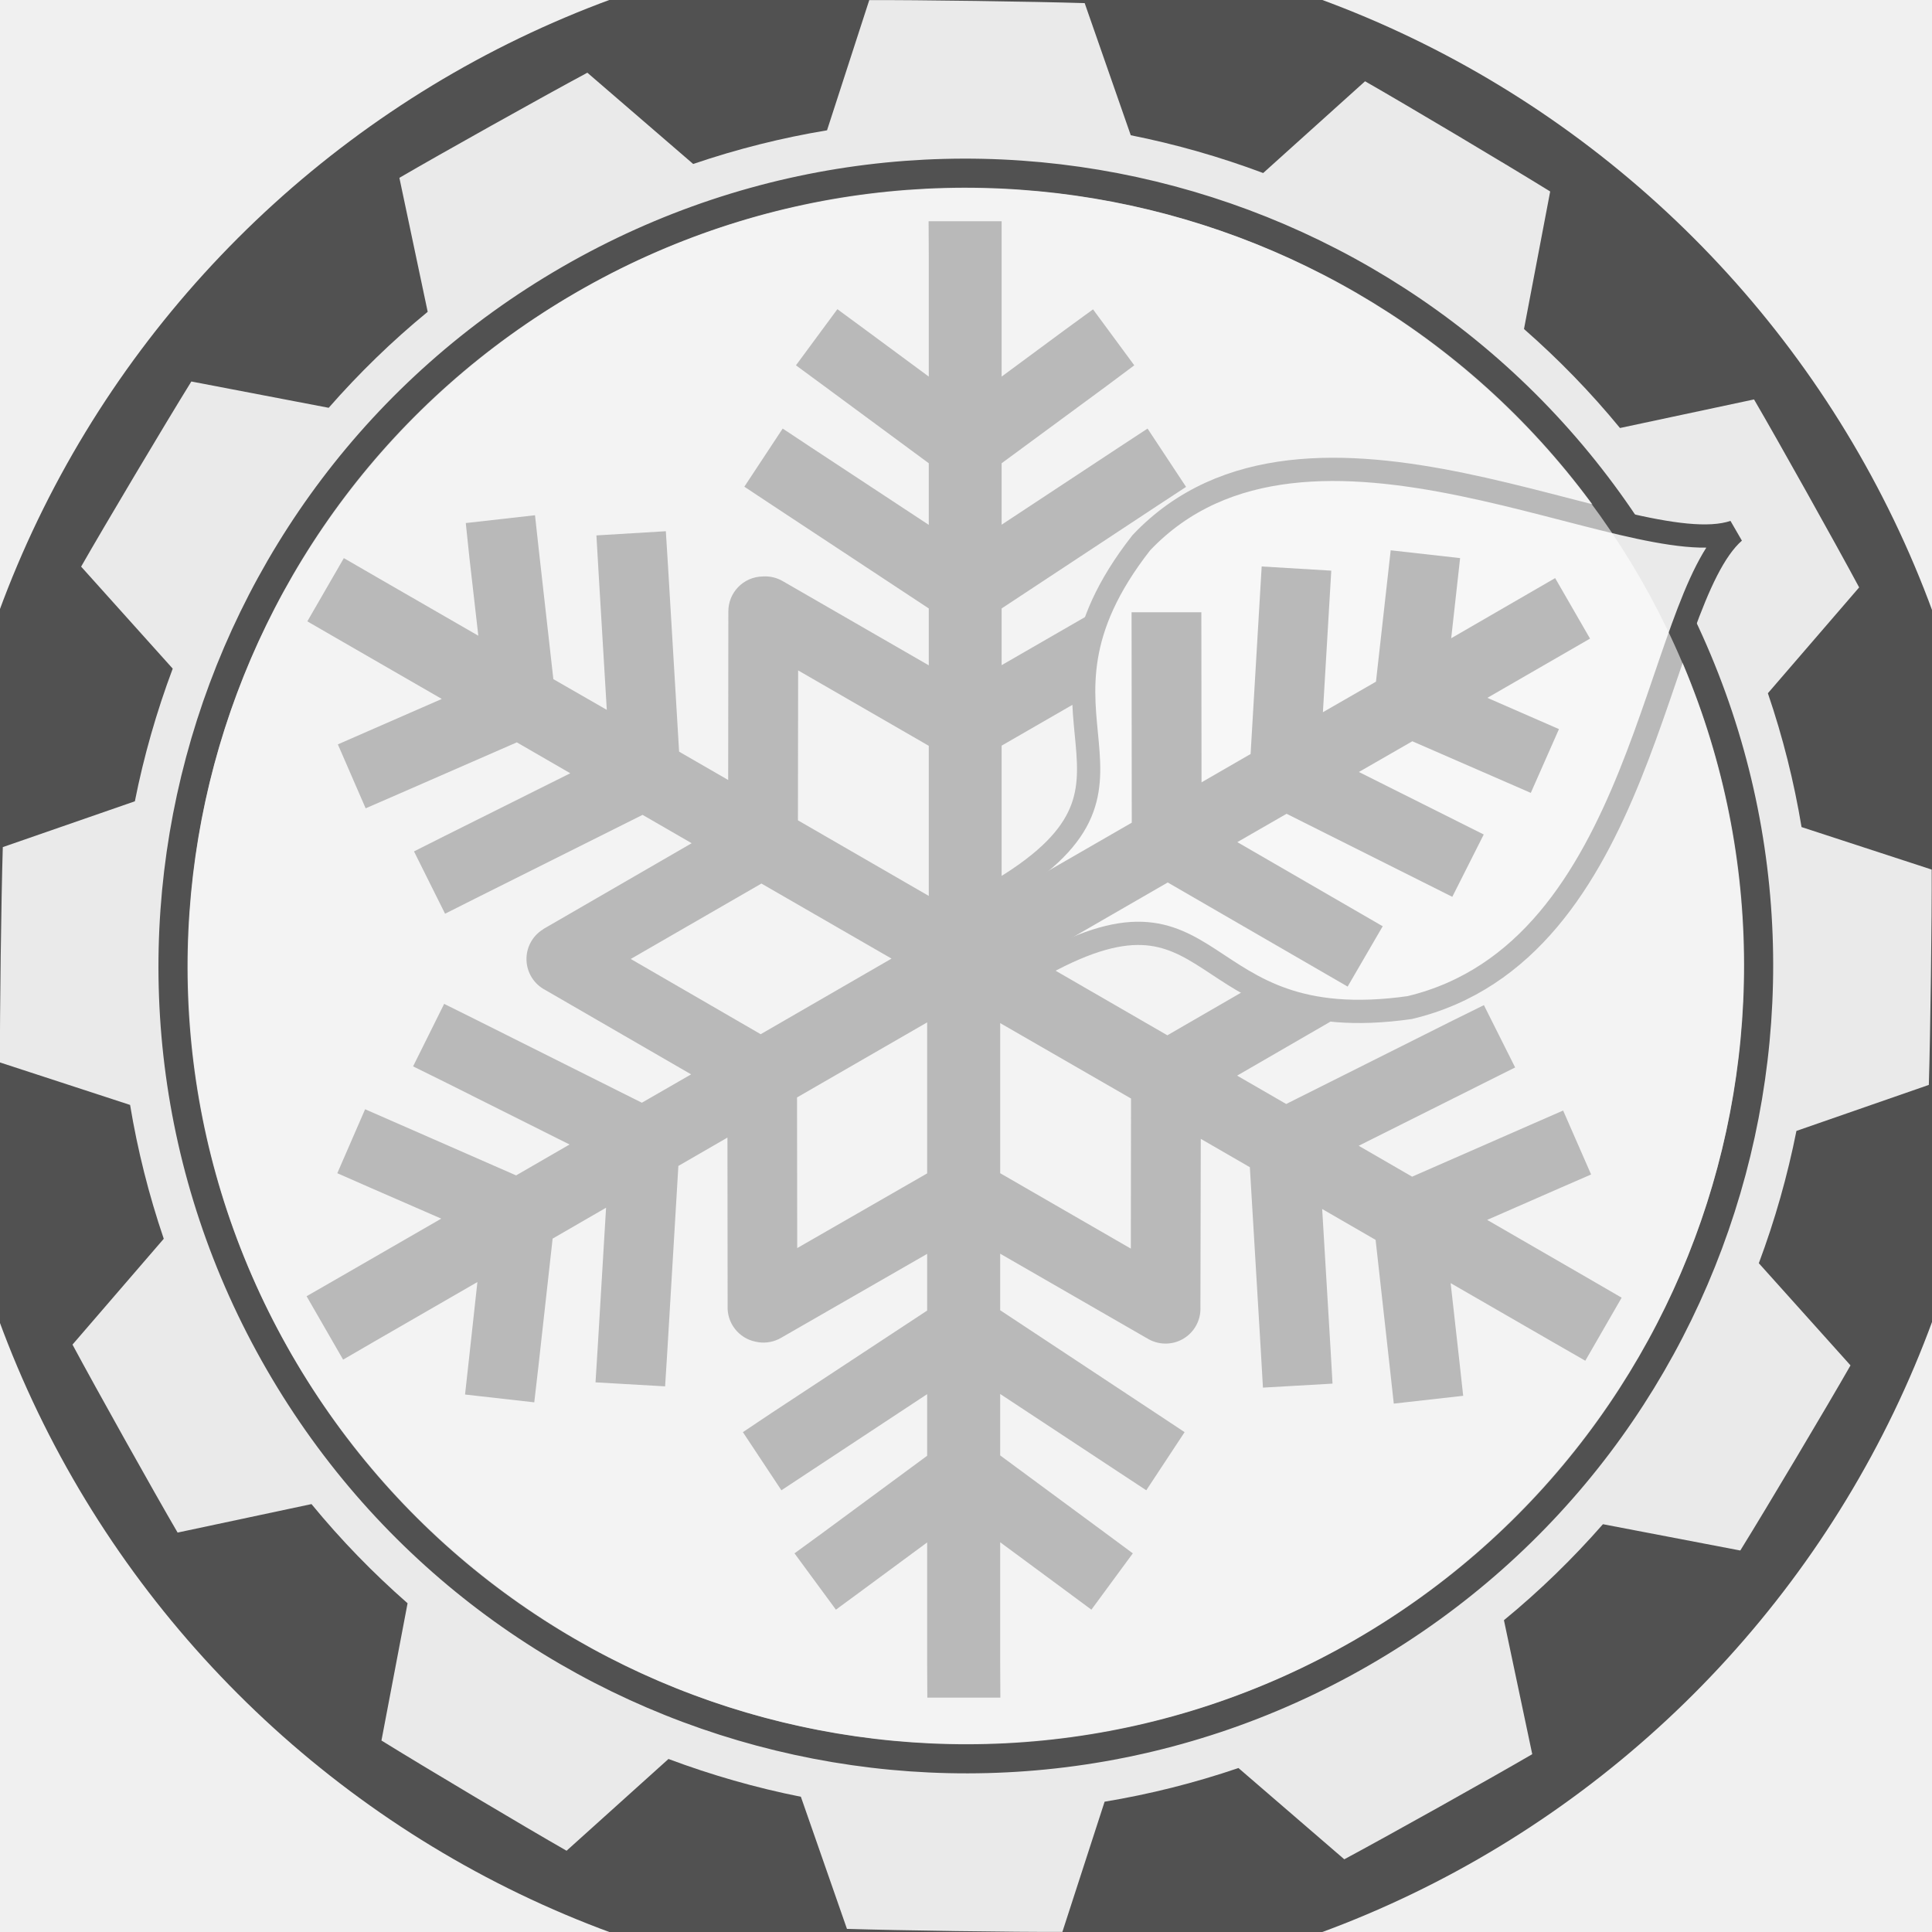
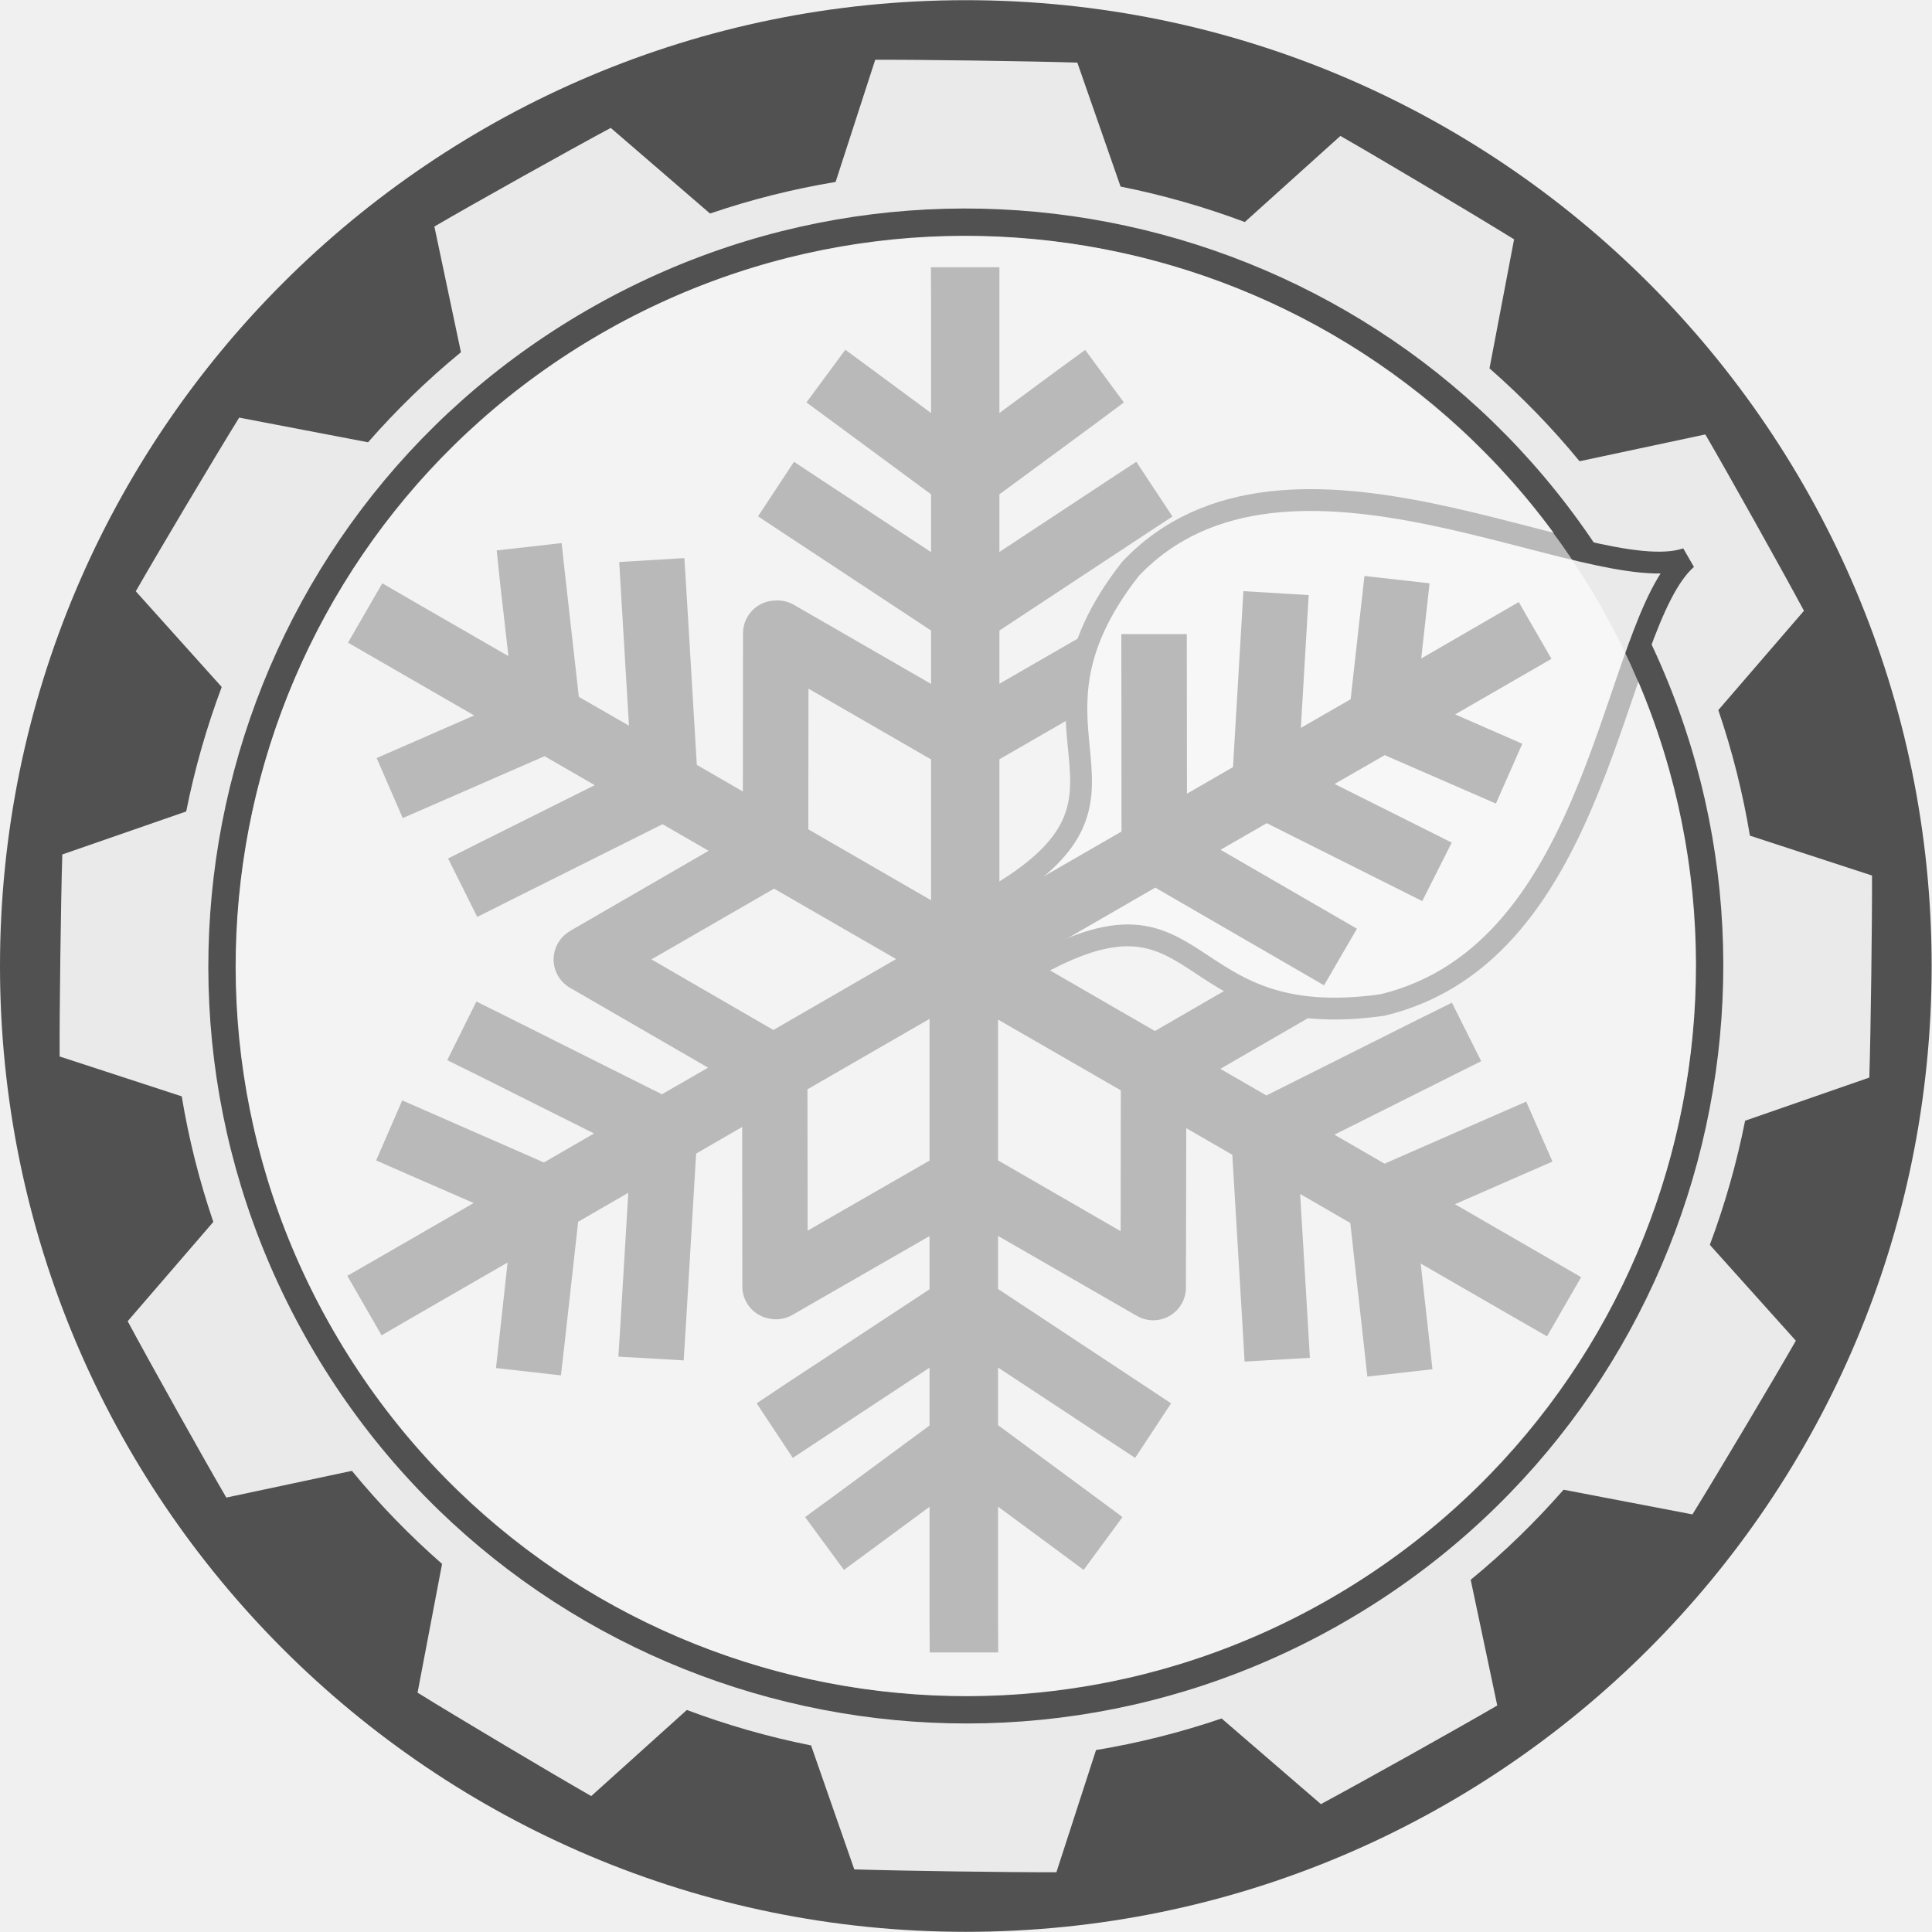
- <svg xmlns="http://www.w3.org/2000/svg" width="332.196" height="332.257" id="svg2" version="1.1" xml:space="preserve">
+ <svg xmlns="http://www.w3.org/2000/svg" width="354.072" height="354.137" id="svg2" version="1.1" xml:space="preserve">
  <defs id="defs4" />
  <g id="layer3" style="display:inline" transform="translate(-204.3059,-77.24404)">
-     <circle style="display:inline;fill:#515151;stroke-width:7.559" id="path2" cx="370.404" cy="243.373" r="177.036" />
-     <g id="g3903-6" transform="rotate(60,284.2832,340.7336)">
+     <circle style="display:inline;fill:#515151;stroke-width:7.559" id="path2" cx="381.342" cy="254.313" r="177.036" />
+     <g id="g3903-6" transform="rotate(60,280.2779,355.6759)">
      <path transform="translate(-314.41,-375.7767)" id="path3047-7" d="m 540.831,427.136 -7.271,22.423 c -7.904,1.304 -15.577,3.262 -22.998,5.783 L 492.332,439.616 c -7.6,4.079 -25.452,14.075 -32.333,18.094 l 4.904,23.066 c -6.108,5.029 -11.797,10.527 -17.012,16.471 l -23.641,-4.498 c -4.543,7.332 -15.025,24.904 -18.973,31.825 l 15.761,17.485 c -2.761,7.347 -4.94,14.974 -6.494,22.829 l -22.694,7.914 c -0.268,8.621 -0.548,29.065 -0.507,37.034 l 22.389,7.305 c 1.304,7.904 3.262,15.577 5.783,22.998 l -15.727,18.196 c 4.079,7.6 14.075,25.452 18.094,32.333 l 23.066,-4.87 c 5.039,6.12 10.547,11.822 16.505,17.046 l -4.532,23.607 c 7.332,4.543 24.904,14.991 31.825,18.94 l 17.519,-15.727 c 7.347,2.759 14.975,4.939 22.829,6.494 l 7.914,22.694 c 8.621,0.268 29.065,0.548 37.034,0.507 l 7.271,-22.389 c 7.915,-1.306 15.602,-3.257 23.032,-5.783 l 18.196,15.693 c 7.6,-4.079 25.452,-14.075 32.333,-18.094 l -4.904,-23.066 c 6.106,-5.029 11.798,-10.528 17.012,-16.471 l 23.641,4.498 c 4.543,-7.332 15.025,-24.904 18.973,-31.825 l -15.761,-17.485 c 2.76,-7.346 4.94,-14.975 6.494,-22.829 l 22.694,-7.914 c 0.268,-8.621 0.548,-29.065 0.507,-37.034 l -22.389,-7.305 c -1.304,-7.898 -3.263,-15.583 -5.783,-22.998 l 15.727,-18.196 c -4.079,-7.6 -14.075,-25.452 -18.094,-32.333 l -23.1,4.87 c -5.021,-6.094 -10.538,-11.772 -16.471,-16.978 l 4.532,-23.675 c -7.332,-4.543 -24.904,-14.991 -31.825,-18.94 l -17.519,15.727 c -7.346,-2.759 -14.974,-4.944 -22.829,-6.494 l -7.914,-22.694 c -8.621,-0.268 -29.065,-0.548 -37.034,-0.507 z" style="fill:#eaeaea;fill-opacity:1;fill-rule:evenodd;stroke:none" />
      <circle transform="matrix(1.046157,0,0,1.046157,17.93282,5.28453)" id="path3049-5" style="fill:#e2e2e2;fill-opacity:1;stroke:#515151;stroke-width:4.779;stroke-linecap:butt;stroke-linejoin:miter;stroke-miterlimit:4;stroke-dasharray:none;stroke-opacity:1" cx="215.162" cy="202.824" r="130.31" />
      <path style="color:#000000;font-style:normal;font-variant:normal;font-weight:normal;font-stretch:normal;font-size:medium;line-height:normal;font-family:Sans;-inkscape-font-specification:Sans;text-indent:0;text-align:start;text-decoration:none;text-decoration-line:none;letter-spacing:normal;word-spacing:normal;text-transform:none;writing-mode:lr-tb;direction:ltr;baseline-shift:baseline;text-anchor:start;display:inline;overflow:visible;visibility:visible;fill:#515151;fill-opacity:1;stroke:none;stroke-width:12.555;marker:none;enable-background:accumulate" d="m 1039.312,96.5 0.031,6.281 v 20.438 l -10.875,-8.031 -4.844,-3.562 -7.125,9.656 4.844,3.562 18,13.281 v 10.594 l -20.125,-13.25 -5,-3.312 -6.594,10 5,3.312 26.719,17.625 v 9.781 l -25.094,-14.469 a 6.001,6.001 0 0 0 -3.469,-0.812 6.001,6.001 0 0 0 -5.906,6.062 l -0.031,28.938 -8.438,-4.875 -1.906,-31.906 -0.375,-6 -11.938,0.719 0.344,5.969 1.438,24.031 -9.188,-5.281 -2.5,-22.219 -0.656,-5.969 -11.906,1.344 0.625,5.969 1.531,13.406 -17.719,-10.219 -5.406,-3.125 -6.281,10.875 5.406,3.125 17.719,10.219 -12.375,5.406 -5.5,2.406 4.781,11 5.531,-2.406 20.469,-8.938 9.188,5.312 -21.531,10.75 -5.344,2.688 5.344,10.719 5.344,-2.688 28.625,-14.312 8.438,4.875 -25.062,14.5 a 6.001,6.001 0 0 0 -0.219,0.125 6.001,6.001 0 0 0 -0.156,0.094 6.001,6.001 0 0 0 -0.125,0.094 6.001,6.001 0 0 0 0.406,10.438 l 25.062,14.5 -8.469,4.875 -28.594,-14.312 -5.406,-2.688 -5.344,10.75 5.375,2.656 21.531,10.781 -9.188,5.312 -20.469,-8.969 -5.5,-2.406 -4.781,11 5.469,2.406 12.406,5.406 -17.719,10.219 -5.438,3.125 6.281,10.906 5.438,-3.156 17.656,-10.188 -1.469,13.406 -0.656,5.938 11.906,1.344 0.688,-5.969 2.469,-22.188 9.188,-5.312 -1.438,24.031 -0.375,6 11.969,0.688 0.375,-5.969 1.906,-31.938 8.438,-4.875 0.031,28.938 a 6.001,6.001 0 0 0 4.781,6.156 6.001,6.001 0 0 0 0.344,0.062 6.001,6.001 0 0 0 0.125,0.031 6.001,6.001 0 0 0 4,-0.781 l 25.062,-14.406 v 9.75 l -26.688,17.562 -5,3.344 6.625,10 4.969,-3.281 20.094,-13.25 v 10.594 l -17.969,13.25 -4.844,3.531 7.125,9.688 4.844,-3.562 10.844,-8 v 20.438 l 0.031,6.25 h 12.562 l -0.031,-6.25 v -20.469 l 10.875,8.031 4.812,3.562 7.125,-9.688 -4.812,-3.562 -18,-13.281 v -10.562 l 20.094,13.25 5.031,3.312 6.594,-10 -5,-3.312 -26.719,-17.656 v -9.719 l 25.062,14.438 a 6.001,6.001 0 0 0 0.125,0.062 6.001,6.001 0 0 0 9.25,-5.312 l 0.062,-28.938 8.438,4.875 1.906,31.906 0.344,6 11.969,-0.688 -0.344,-6 -1.437,-24.031 9.188,5.312 2.469,22.188 0.656,5.969 11.938,-1.344 -0.656,-5.969 -1.5,-13.406 17.719,10.219 5.438,3.125 6.25,-10.844 -5.438,-3.156 -17.688,-10.219 12.344,-5.406 5.531,-2.406 -4.812,-11 -5.5,2.406 -20.469,8.969 -9.188,-5.312 21.531,-10.781 5.375,-2.688 -5.375,-10.719 -5.375,2.656 -28.625,14.344 -8.438,-4.875 25.062,-14.5 a 6.001,6.001 0 0 0 2.219,-8.312 6.001,6.001 0 0 0 -8.219,-2.094 L 1080.375,236.5 l -27.688,-16 0.125,-0.188 -0.938,-0.531 V 186.688 l 31.062,-17.906 a 6.001,6.001 0 0 0 2.25,-8.281 6.001,6.001 0 0 0 -8.219,-2.125 l -25.094,14.469 v -9.75 l 26.719,-17.625 5,-3.281 -6.625,-10.031 -5,3.281 -20.094,13.25 V 138.125 l 18,-13.25 4.812,-3.594 -7.094,-9.625 -4.844,3.531 -10.875,8.031 V 102.781 96.5 Z m -22.438,77.25 22.469,12.969 v 25.812 l -22.5,-13 0.031,-25.781 z m -6.312,36.656 22.375,12.906 -22.5,13 -22.344,-12.938 z m 28.5,23.875 V 260.25 l -22.344,12.844 -0.031,-25.906 22.375,-12.906 z m 12.562,0.125 22.5,12.969 -0.031,25.812 -22.469,-12.969 v -25.812 z" transform="rotate(-60,638.2096,916.1751)" id="path3190-6" />
      <path id="path3077-3" d="m 249.39,207.599 c 0.059,-37.917 23.47,-16.56 37.999,-52.665 11.862,-39.852 -39.333,-71.139 -42.942,-89.232 -3.609,18.156 -61.232,49.38 -49.371,89.232 14.529,36.105 39.597,14.083 39.656,52 z" style="color:#000000;display:inline;overflow:visible;visibility:visible;fill:#eaeaea;fill-opacity:1;stroke:#515151;stroke-width:4;stroke-linecap:butt;stroke-linejoin:miter;stroke-miterlimit:4;stroke-dasharray:none;stroke-dashoffset:0;stroke-opacity:1;marker:none;enable-background:accumulate" />
      <path style="color:#000000;font-style:normal;font-variant:normal;font-weight:normal;font-stretch:normal;font-size:medium;line-height:normal;font-family:Sans;-inkscape-font-specification:Sans;text-indent:0;text-align:start;text-decoration:none;text-decoration-line:none;letter-spacing:normal;word-spacing:normal;text-transform:none;writing-mode:lr-tb;direction:ltr;baseline-shift:baseline;text-anchor:start;display:inline;overflow:visible;visibility:visible;fill:#515151;fill-opacity:1;stroke:none;stroke-width:12;marker:none;enable-background:accumulate" d="m 1118.781,153.094 -2.531,22.594 -9.125,5.25 1.438,-24.344 -11.969,-0.719 -1.906,32.25 -8.438,4.875 -0.031,-29.25 h -12 l 0.031,36.188 -30.406,17.531 6,10.406 30.594,-17.656 30.938,17.906 6.031,-10.375 -25,-14.469 8.469,-4.875 28.5,14.281 5.406,-10.719 -21.469,-10.75 9.188,-5.281 20.375,8.875 4.844,-10.969 -12.313,-5.375 17.656,-10.188 -6,-10.406 -17.875,10.344 1.531,-13.781 z" transform="rotate(-60,638.2096,916.1751)" id="path3893-6" />
    </g>
  </g>
  <g id="layer5" style="display:inline" />
  <g id="layer1" transform="translate(-204.3059,-77.24404)" style="display:inline">
-     <circle style="display:inline;opacity:0.6;fill:#ffffff;fill-opacity:1;stroke:none;stroke-width:11.385;stroke-dasharray:none;stroke-opacity:1" id="path1" cx="370.404" cy="243.373" r="133.77" />
+     <circle style="display:inline;opacity:0.6;fill:#ffffff;fill-opacity:1;stroke:none;stroke-width:11.385;stroke-dasharray:none;stroke-opacity:1" id="path1" cx="381.342" cy="254.313" r="133.77" />
  </g>
</svg>
